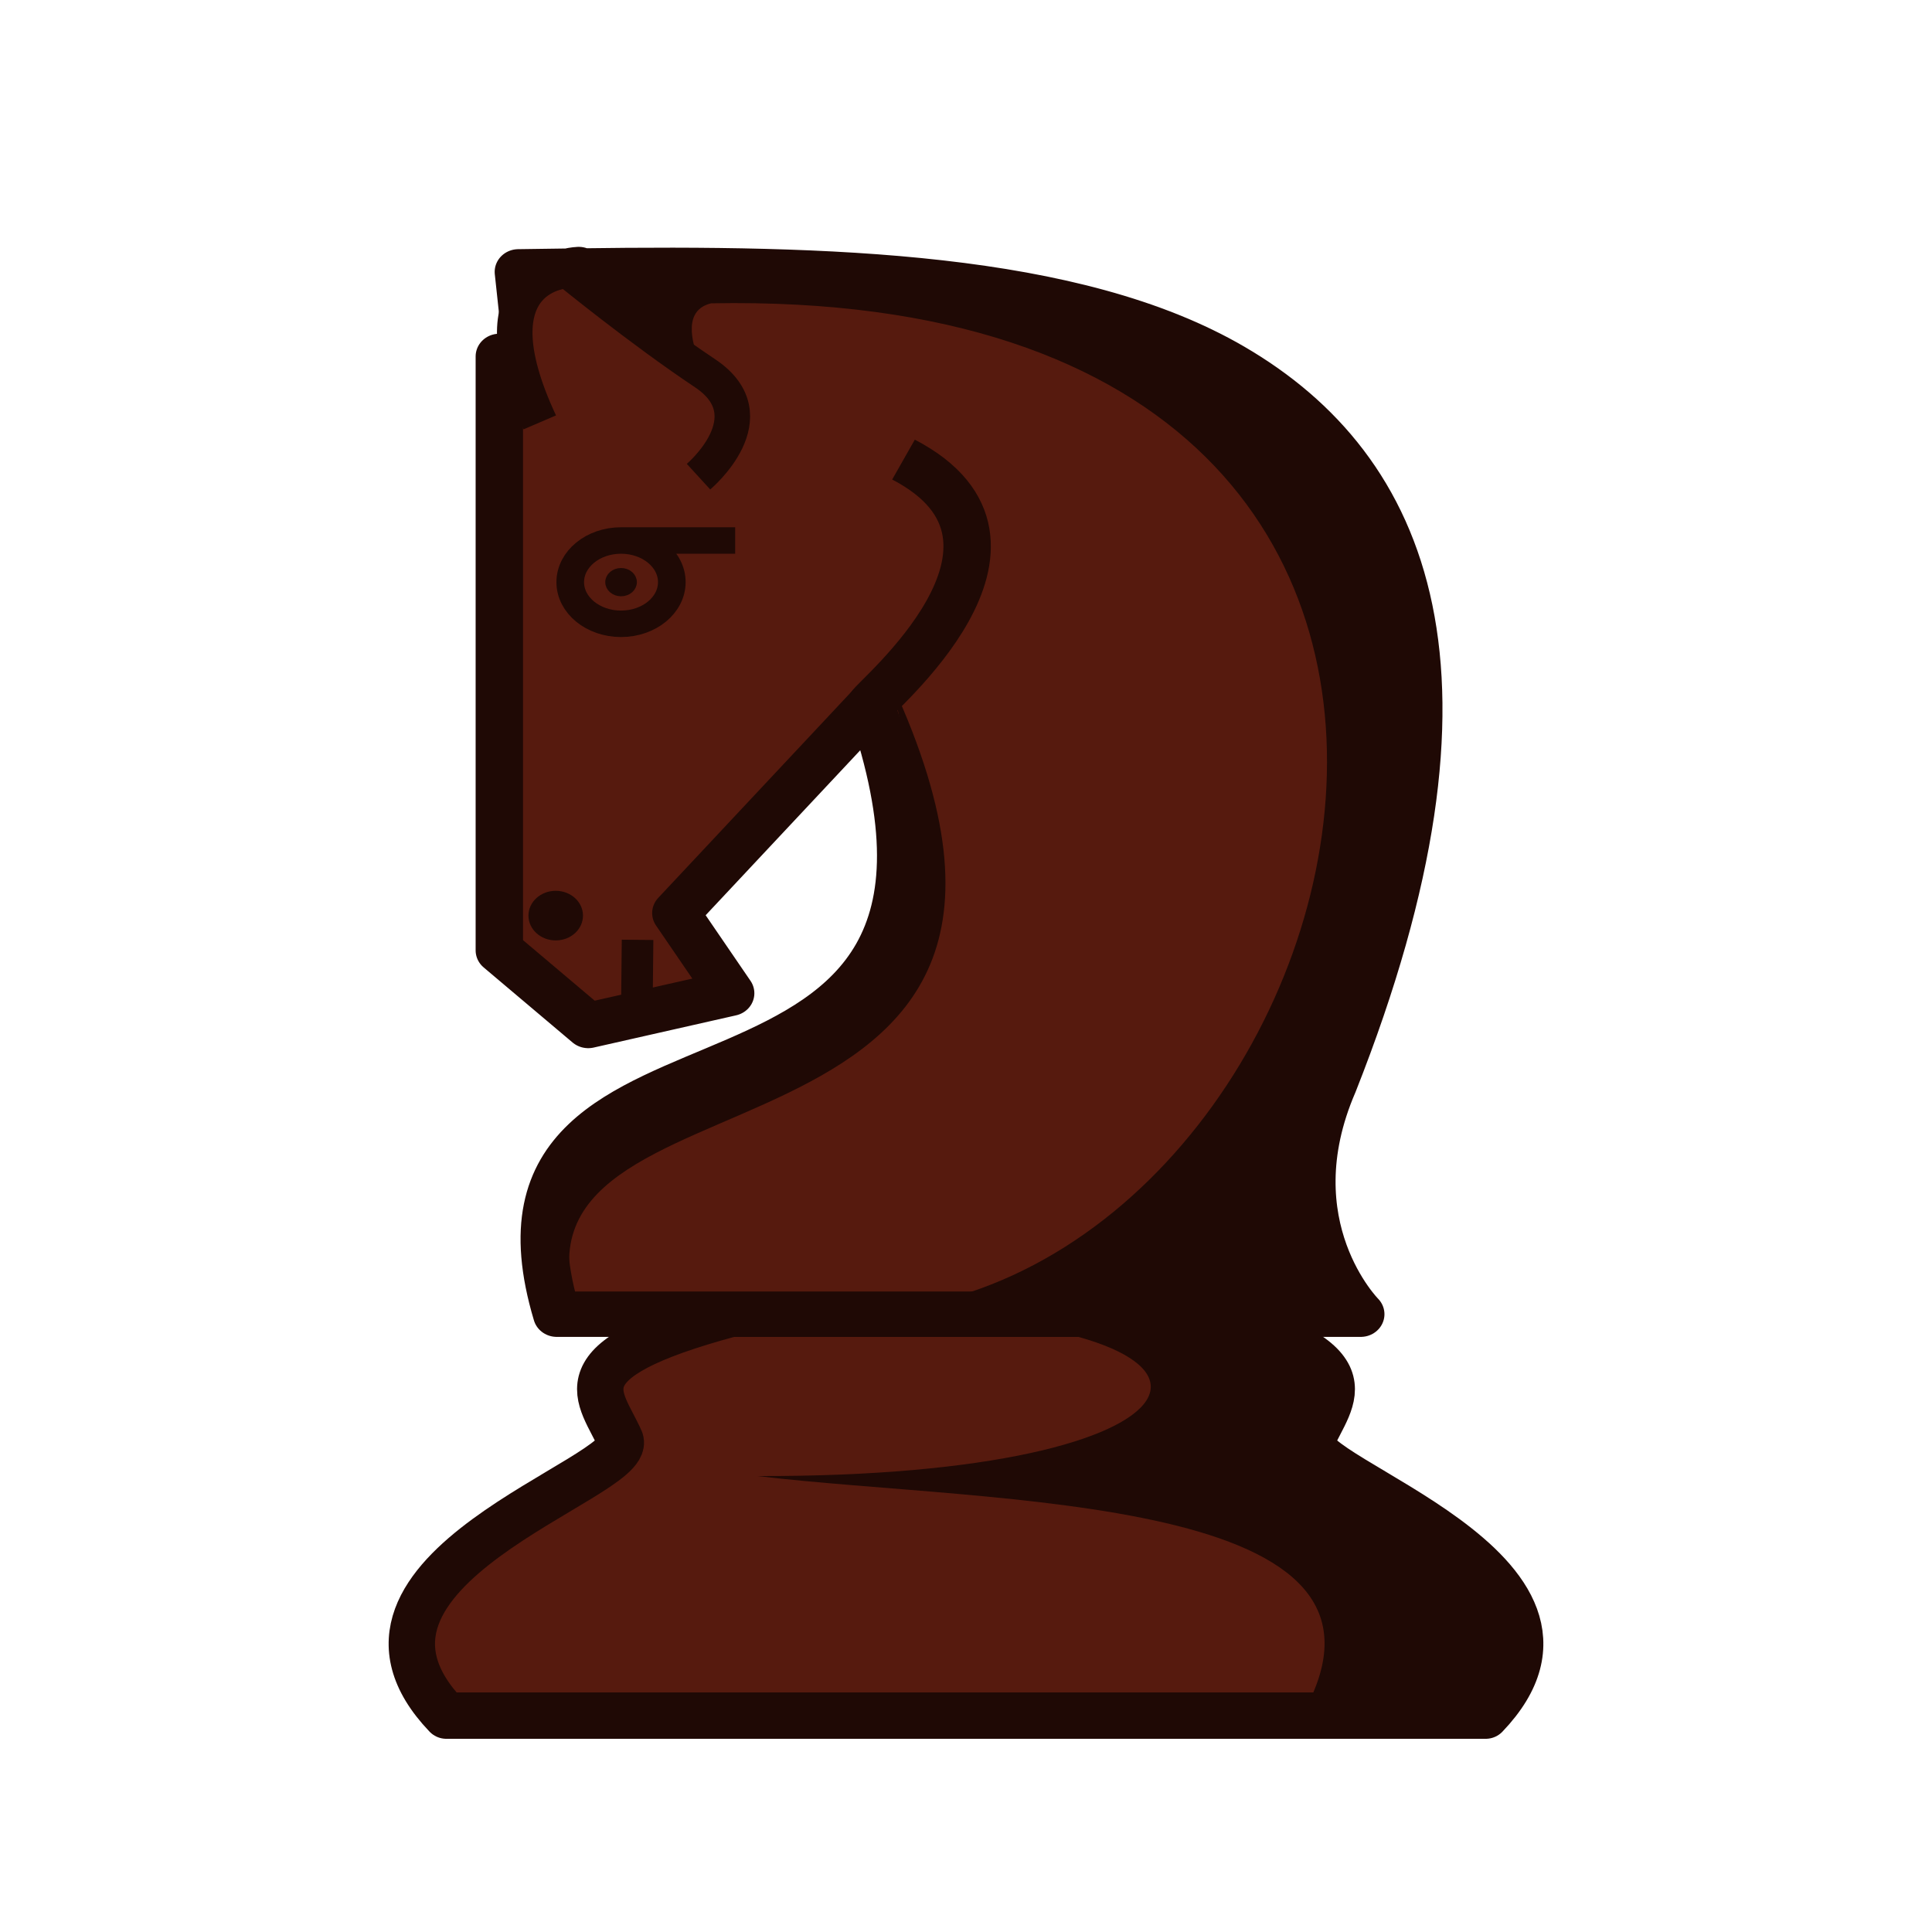
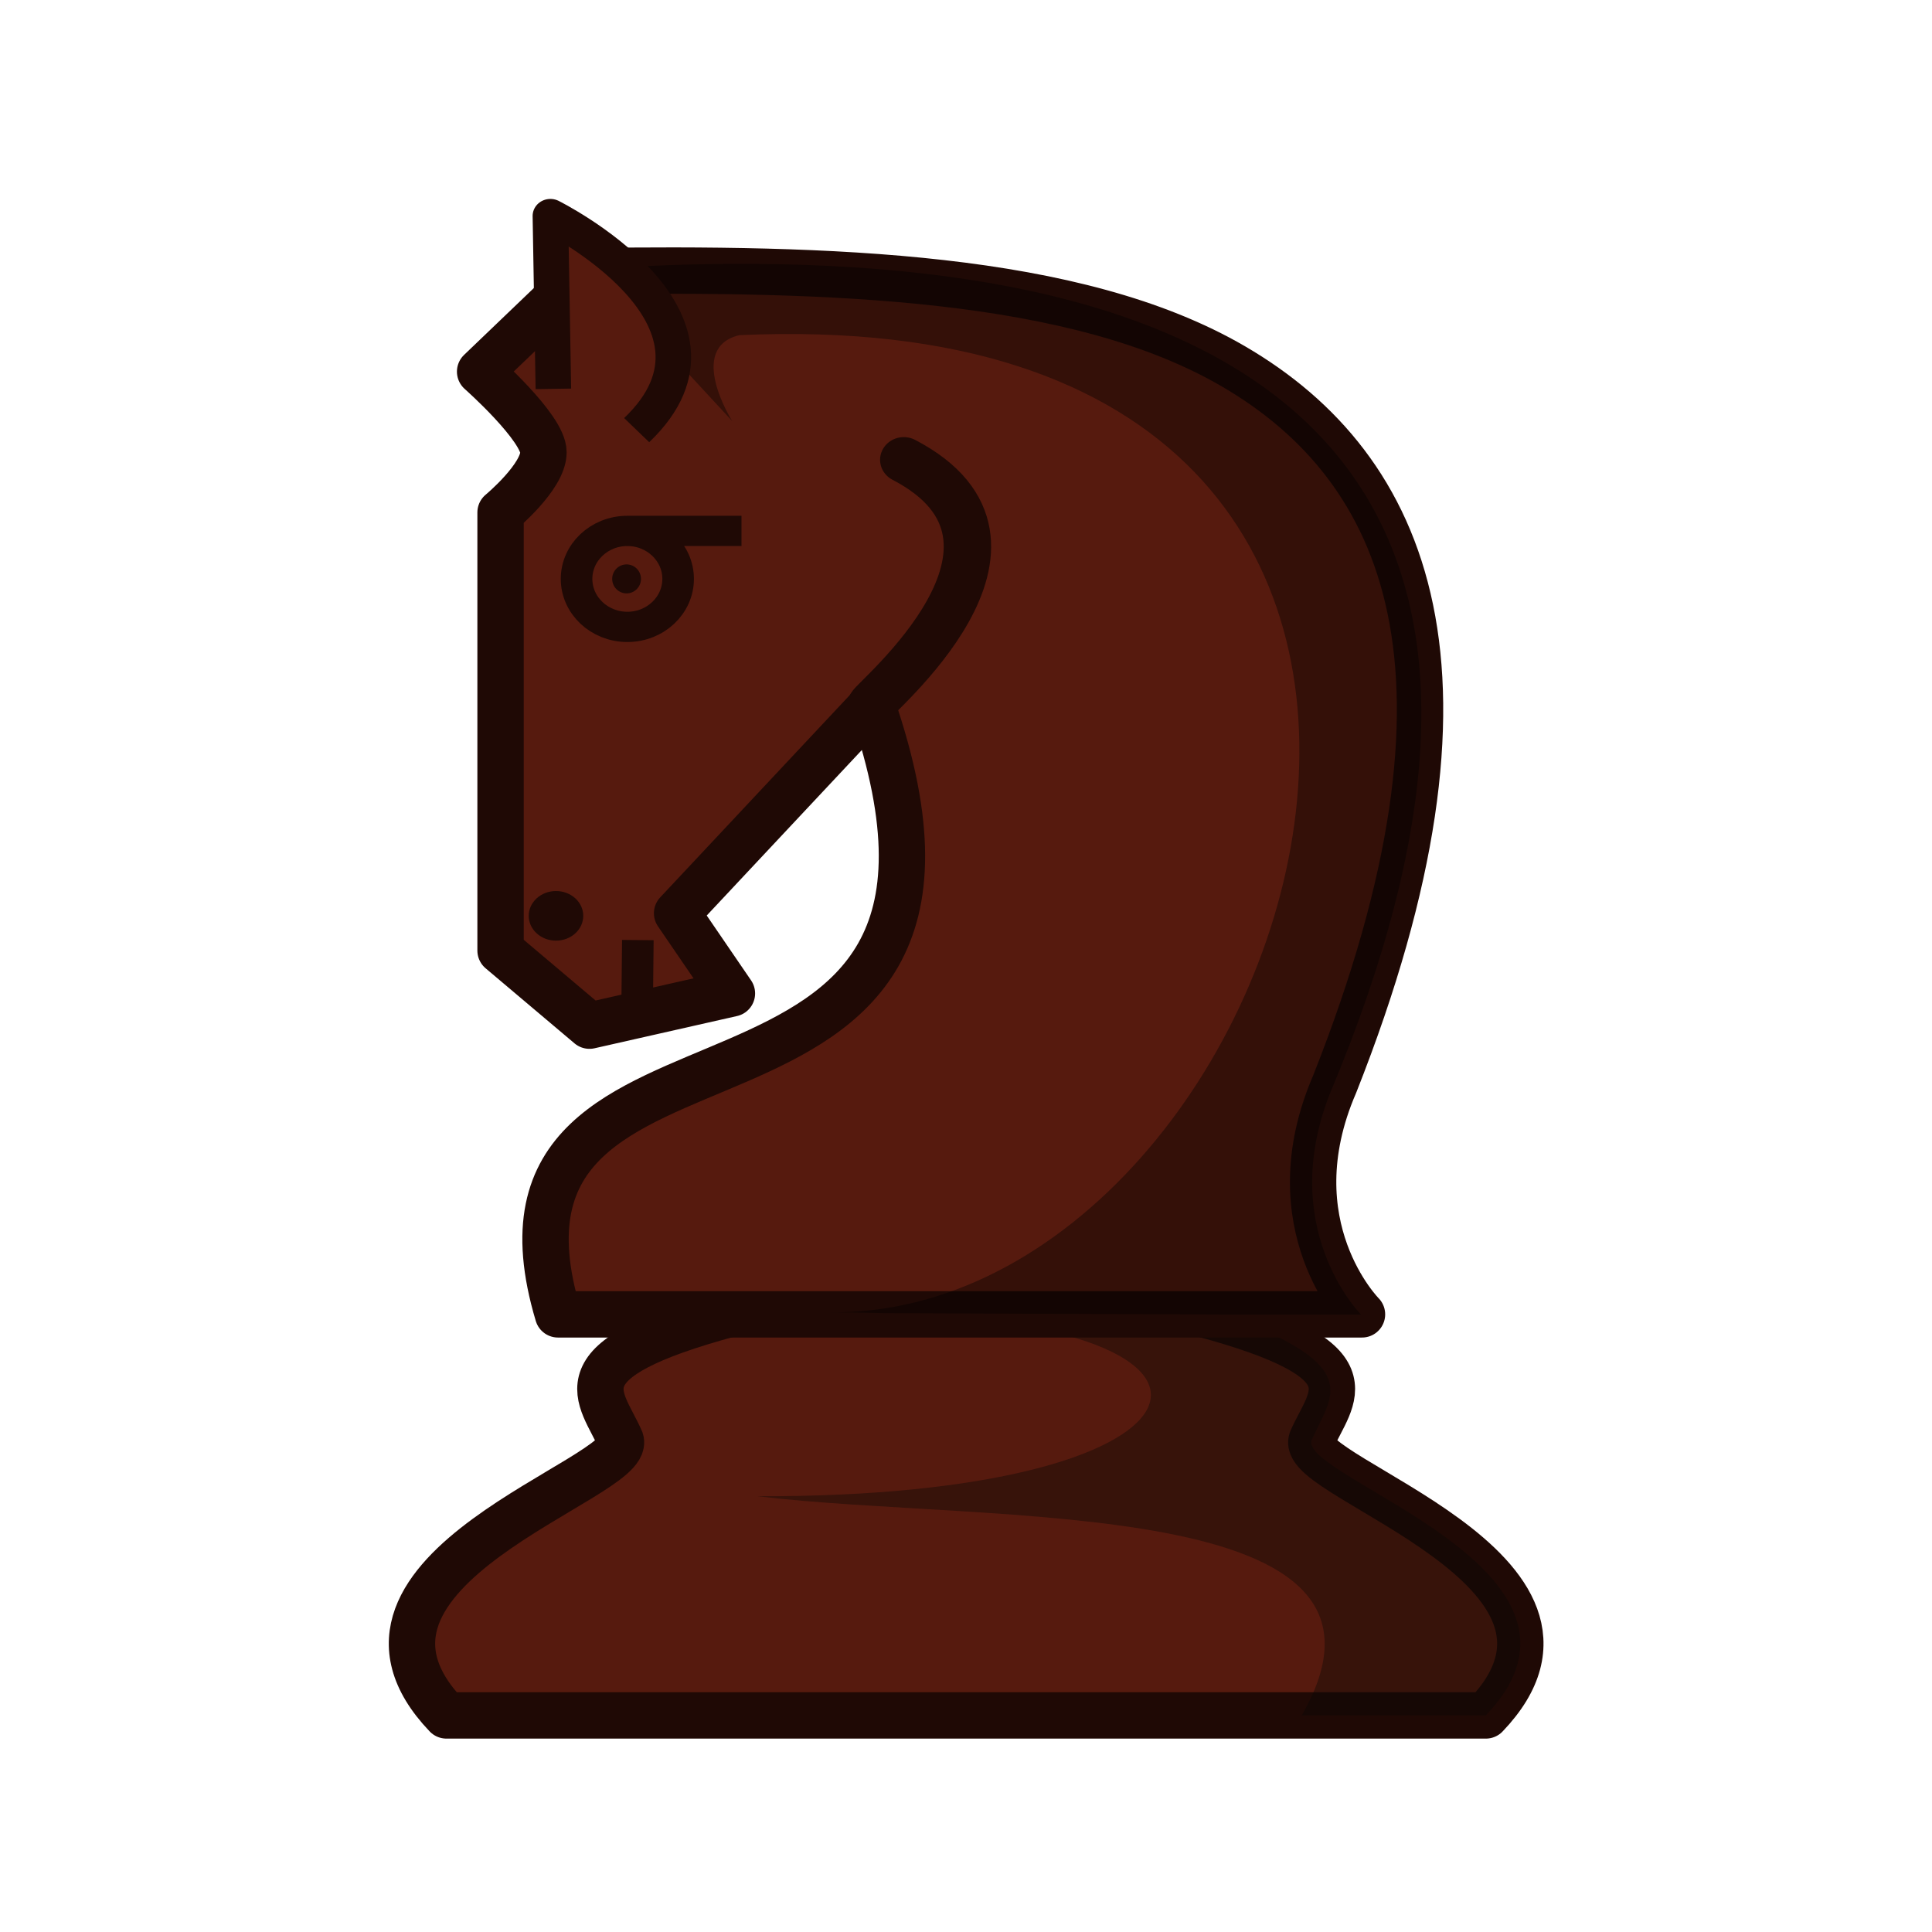
<svg xmlns="http://www.w3.org/2000/svg" width="50mm" height="50mm" clip-rule="evenodd" fill-rule="evenodd" image-rendering="optimizeQuality" shape-rendering="geometricPrecision" text-rendering="geometricPrecision" version="1.1" viewBox="0 0 50 50">
-   <g transform="translate(-33.276 -29.994)">
-     <path d="m52.195 63.993c-4.548 1.223-3.372 2.11-2.861 3.278 0.335 0.981-8.099 3.364-4.508 7.123h26.9c3.591-3.759-4.843-6.142-4.508-7.123 0.511-1.168 1.688-2.055-2.861-3.278z" fill="#561a0e" stroke="#1f0905" stroke-linejoin="round" stroke-width="1.2" />
-     <path d="m56.566 64.014c9.842 0.322 8.399 4.214-3.688 4.18 6.068 0.727 17.39 0.442 14.085 6.2h4.763c3.591-3.759-4.842-6.142-4.508-7.123 0.503-1.151 1.407-1.893-2.173-3.218" fill="#1f0905" />
-     <g transform="matrix(1.0439 0 0 1 -512.53 617.31)" stroke-width=".979">
-       <path d="m537.2-580.34s-0.109 3e-3 -0.263 0.042c-0.411 6e-3 -0.822 0.011-1.233 0.018 0 0 0.219 2.103 0.209 2.103h0.01c5.5e-4 3e-3 5.5e-4 6e-3 1e-3 9e-3 0 0-0.457 0.047-0.692 0.076v15.372l2.204 1.943 3.531-0.834-1.359-2.075 4.833-5.384c4.115 12.452-10.362 6.784-7.786 15.765h19.933s-2.194-2.297-0.678-5.959c4.029-10.627 1.811-15.946-2.508-18.575-3.903-2.376-10.015-2.55-16.167-2.463-2e-3 -3e-3 -0.037-0.038-0.037-0.038z" fill="#561a0e" stroke="#1f0905" stroke-linejoin="round" stroke-width="1.175" />
-       <path transform="scale(-1,1)" d="m-536.99-572.25a1.259 1.078 0 0 1-1.259 1.078 1.259 1.078 0 0 1-1.259-1.078 1.259 1.078 0 0 1 1.259-1.078 1.259 1.078 0 0 1 1.259 1.078zm-4.089-1.078 2.83-1e-4" fill="none" stroke="#1f0905" stroke-linejoin="round" stroke-width=".685" style="paint-order:stroke fill markers" />
-       <g fill="#1f0905">
-         <ellipse transform="scale(-1,1)" cx="-536.63" cy="-563.62" rx=".676" ry=".642" style="paint-order:stroke fill markers" />
-         <ellipse transform="scale(-1,1)" cx="-538.25" cy="-572.25" rx=".294" ry=".268" stroke="#1f0905" stroke-linecap="round" stroke-linejoin="round" stroke-width=".196" style="paint-order:stroke fill markers" />
-         <path d="m553.8-553.3h-3e-3 2.792s-2.195-2.297-0.678-5.959c5.997-15.142-0.949-21.142-14.352-21.233v-2.4e-4c-1.386-0.01-2.841 0.044-4.357 0.158 0.035 0.038 1.287 1.13 1.598 1.553 0.036-3e-3 0.07-5e-3 0.106-7e-3l2.092 2.363s-1.842-2.71-0.515-3.041c23.615-0.464 15.996 26.762 2.86 26.108 0.498 0 0.973 7e-3 1.426 0.021" />
-       </g>
-       <g>
-         <path d="m540.17-574.98s1.772-1.553 0.164-2.675c-1.608-1.121-3.391-2.643-3.391-2.643s-2.44 0.044-0.708 3.913" fill="#561a0e" stroke="#1f0905" stroke-linejoin="round" stroke-width=".881" />
-         <path d="m544.97-569.61c2.82 12.314-10.299 7.412-7.731 16.314-2.563-6.998 13.688-2.836 7.731-16.314z" fill="#1f0905" />
-         <path d="m544.44-569.07c0.035-0.167 4.772-4.198 0.812-6.352" clip-rule="evenodd" fill="#561a0e" fill-rule="evenodd" image-rendering="optimizeQuality" shape-rendering="geometricPrecision" stroke="#1f0905" stroke-linejoin="round" stroke-width="1.175" />
+   <g transform="translate(362.93 -244.92)">
+     <g transform="translate(-11.697 64.904)">
+       <path d="m-332.31 214.01c-4.548 1.223-3.372 2.11-2.861 3.278 0.335 0.981-8.099 3.364-4.508 7.123h26.9c3.591-3.759-4.843-6.142-4.508-7.123 0.511-1.168 1.688-2.055-2.861-3.278z" fill="#561a0e" stroke="#1f0905" stroke-linejoin="round" stroke-width="1.2" />
+       <path d="m-327.94 214.03c9.842 0.322 8.399 4.743-3.688 4.709 6.068 0.727 17.39-0.087 14.085 5.671h4.763c3.591-3.759-4.842-6.142-4.508-7.123 0.503-1.151 1.407-1.893-2.173-3.218" fill="#070705" opacity=".4" />
+     </g>
+     <g transform="translate(-884.41 832.28)">
+       <g transform="matrix(1.0439 0 0 1 -24.319 -.0382)" stroke-width=".979">
+         <path transform="matrix(.25345 0 0 .26458 870.51 -832.24)" d="m-1315 952.07s-0.428 0.011-1.035 0.16c-1.622 0.023-0.013 2.982-1.633 3.011l-7.095 6.797s6.197 5.477 6.197 7.887-4.197 5.887-4.197 5.887v42.855l8.697 7.344 13.934-3.152-5.363-7.844 19.07-20.348c16.235 47.064-40.882 25.641-30.719 59.584h78.643s-8.656-8.681-2.672-22.522c15.896-40.165 7.144-60.269-9.895-70.203-15.398-8.978-39.512-9.64-63.785-9.309-0.01-0.011-0.146-0.145-0.146-0.145z" fill="#561a0e" stroke="#1f0905" stroke-linejoin="round" stroke-width="4.535" />
+         <path d="m537.14-572.34a1.259 1.242 0 0 0 1.259 1.242 1.259 1.242 0 0 0 1.259-1.242 1.259 1.242 0 0 0-1.259-1.242 1.259 1.242 0 0 0-1.259 1.242zm4.089-1.242-2.83-1.1e-4" fill="none" stroke="#1f0905" stroke-linejoin="round" stroke-width=".783" style="paint-order:stroke fill markers" />
+         <g>
+           <ellipse transform="scale(-1,1)" cx="-536.63" cy="-563.62" rx=".676" ry=".642" fill="#1f0905" style="paint-order:stroke fill markers" />
+           <ellipse transform="scale(-1,1)" cx="-538.38" cy="-572.34" rx=".357" ry=".375" fill="#1f0905" style="paint-order:stroke fill markers" />
+           <path d="m553.8-553.3h-3e-3 2.792s-2.195-2.297-0.678-5.959c5.997-15.142-0.949-21.142-14.352-21.233v-2.4e-4c-1.386-0.01-2.841 0.044-4.357 0.158 0.035 0.038 1.287 1.13 1.598 1.553 0.036-3e-3 0.07-5e-3 0.106-7e-3l2.092 2.363s-1.148-1.892 0.179-2.223c21.969-1.037 14.095 25.524 2.165 25.289 0.498 0 0.973 7e-3 1.426 0.021" opacity=".4" />
+           <path d="m538.63-576.19c2.924-2.909-2.139-5.543-2.139-5.543l0.074 4.475" fill="#561a0e" stroke="#1f0905" stroke-linejoin="round" stroke-width=".881" />
+         </g>
+         <path d="m544.44-569.07c0.035-0.167 4.772-4.198 0.812-6.352" clip-rule="evenodd" fill="none" image-rendering="optimizeQuality" shape-rendering="geometricPrecision" stroke="#1f0905" stroke-linecap="round" stroke-linejoin="round" stroke-width="1.175" />
        <path d="m538.64-561.06 0.019-1.933" clip-rule="evenodd" fill="#f6f1a7" fill-rule="evenodd" image-rendering="optimizeQuality" shape-rendering="geometricPrecision" stroke="#1f0905" stroke-linejoin="round" stroke-width=".783" />
      </g>
    </g>
  </g>
</svg>
